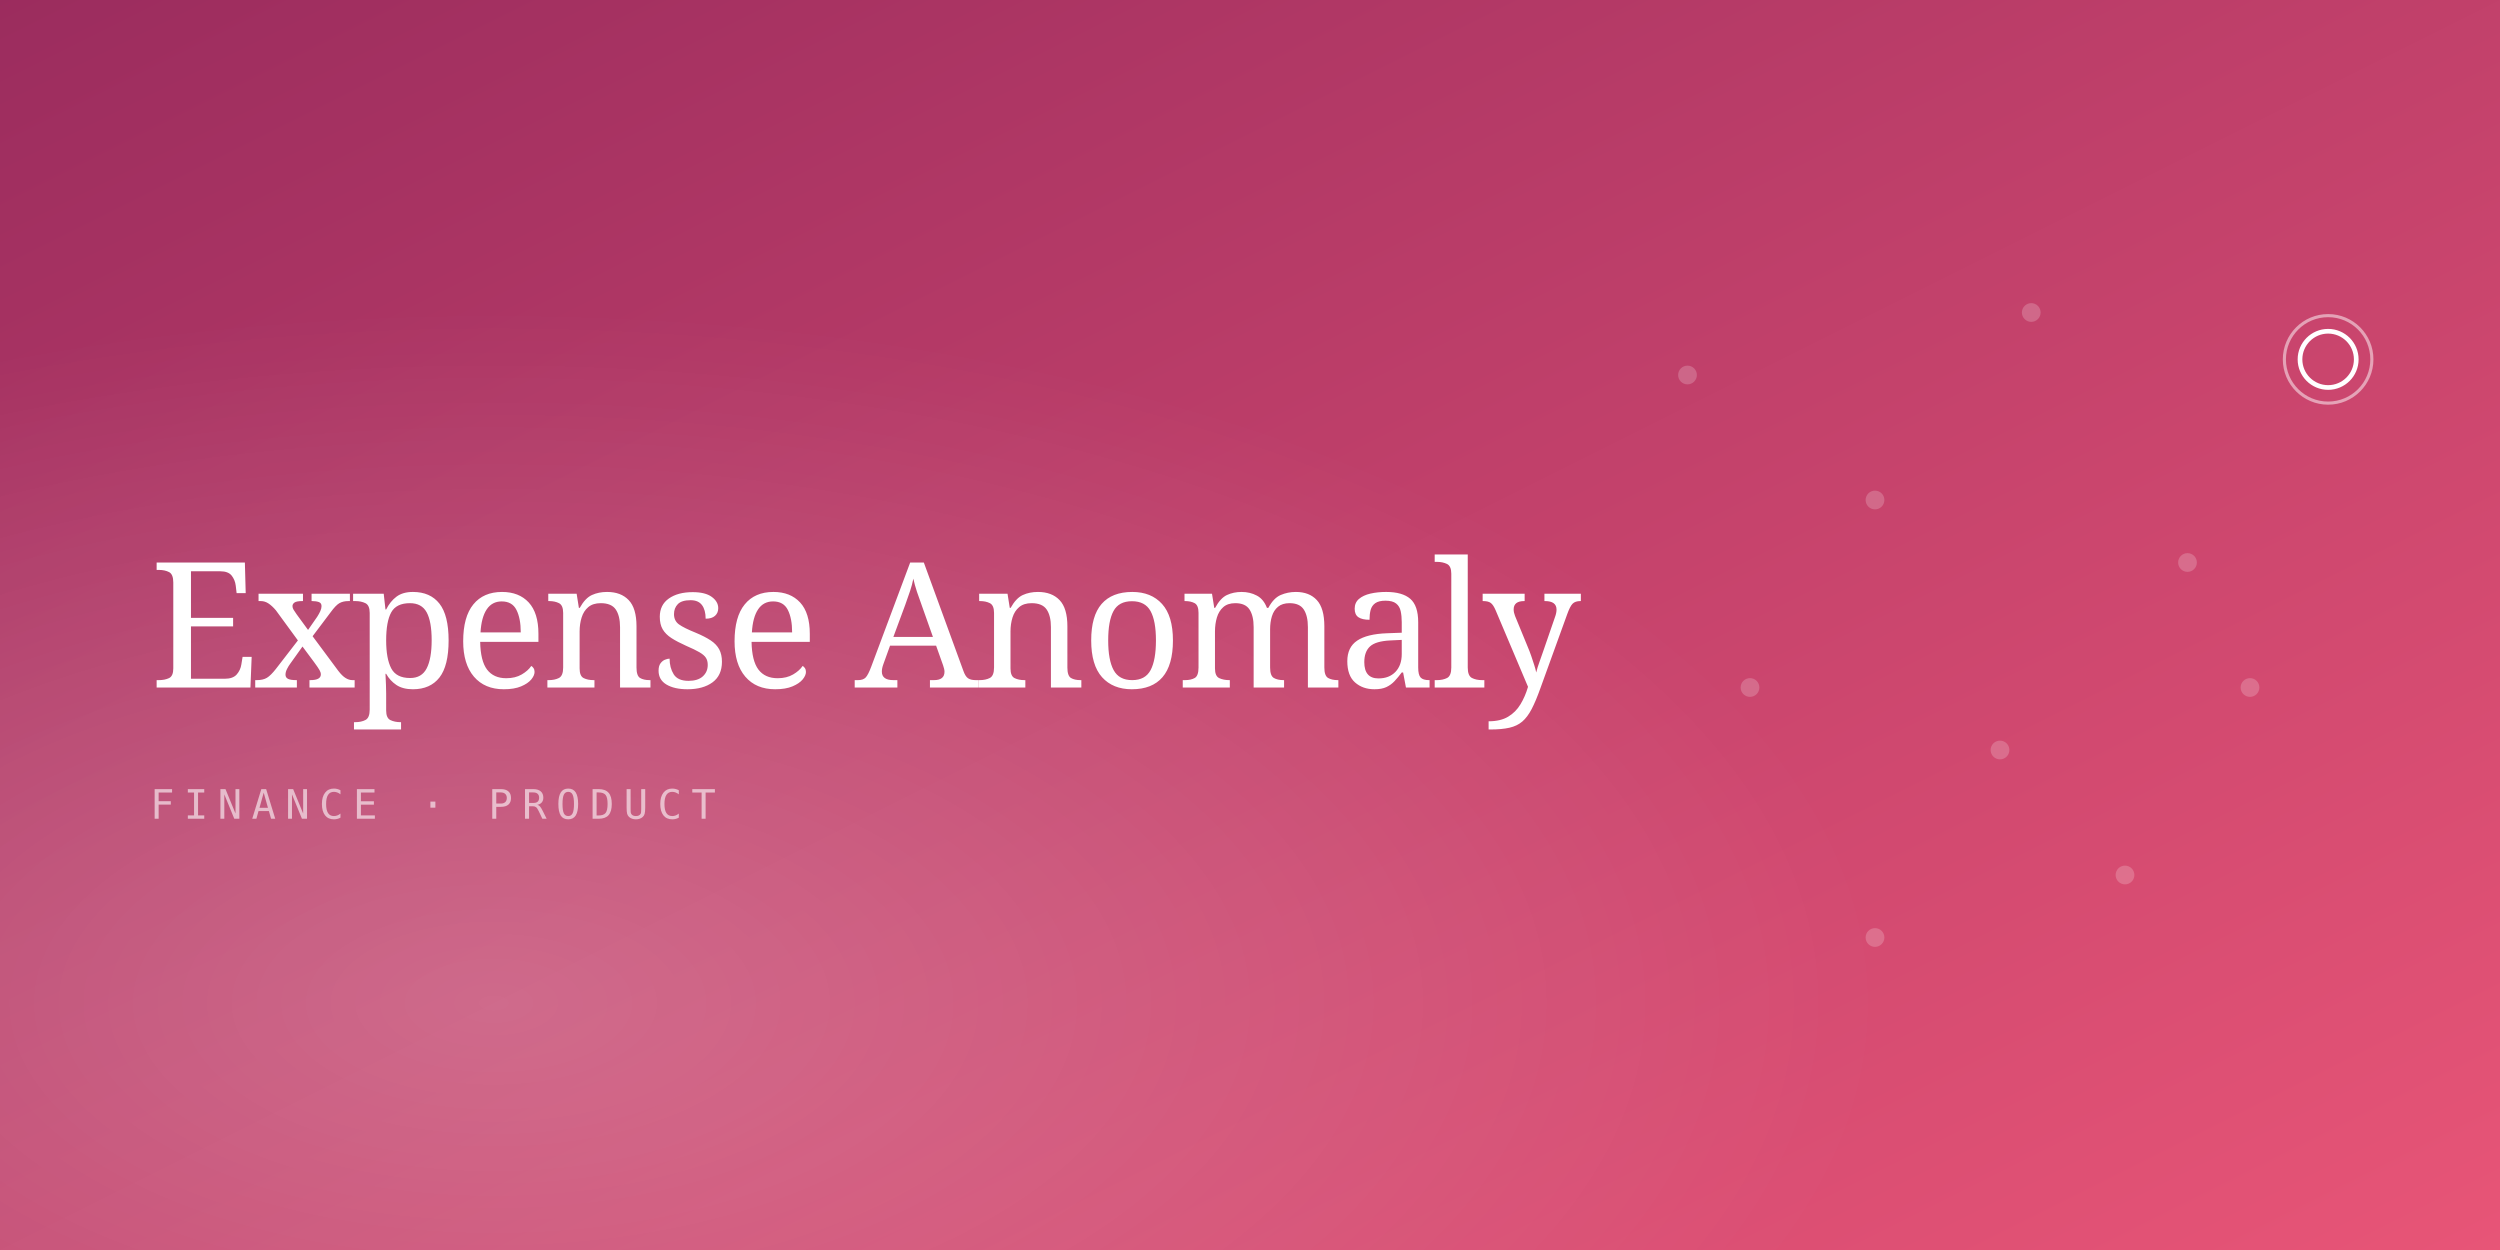
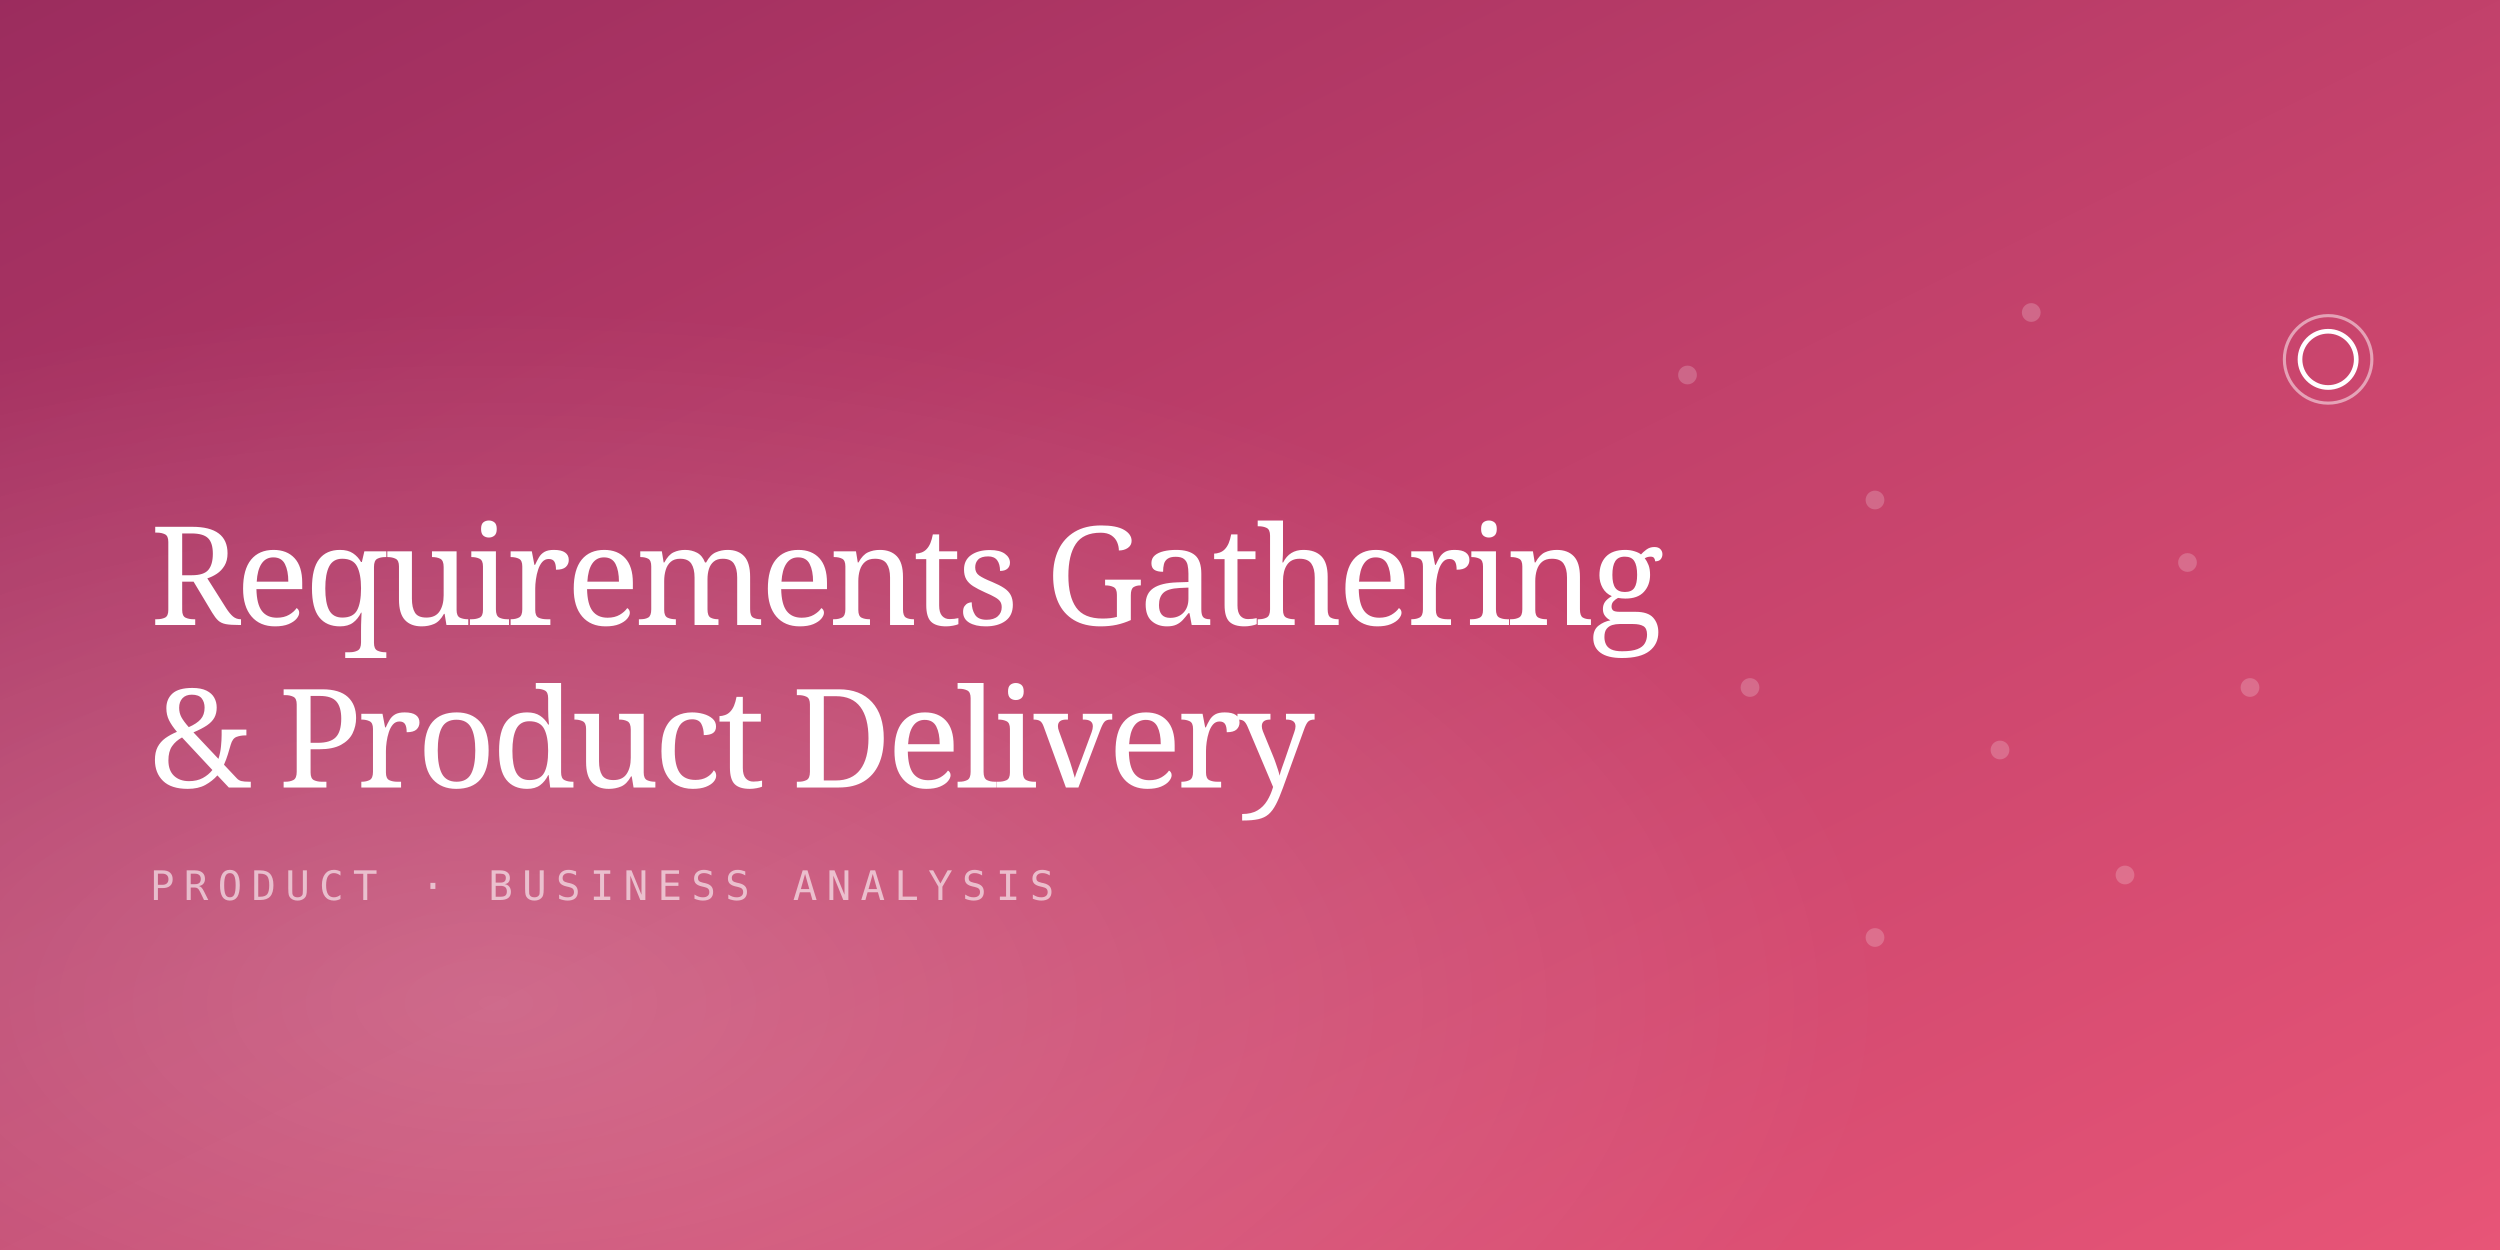
<svg xmlns="http://www.w3.org/2000/svg" viewBox="0 0 800 400">
  <defs>
    <linearGradient id="bg" x1="0" y1="0" x2="1" y2="1">
      <stop offset="0%" stop-color="#9b2c5e" />
      <stop offset="100%" stop-color="#e85577" />
    </linearGradient>
    <radialGradient id="grain" cx="20%" cy="80%" r="55%">
      <stop offset="0%" stop-color="#fff" stop-opacity="0.22" />
      <stop offset="100%" stop-color="#fff" stop-opacity="0" />
    </radialGradient>
  </defs>
  <rect width="800" height="400" fill="url(#bg)" />
  <rect width="800" height="400" fill="url(#grain)" />
  <g fill="rgba(255,255,255,0.20)">
    <circle cx="540" cy="120" r="3" />
    <circle cx="600" cy="160" r="3" />
    <circle cx="650" cy="100" r="3" />
    <circle cx="700" cy="180" r="3" />
    <circle cx="560" cy="220" r="3" />
    <circle cx="640" cy="240" r="3" />
    <circle cx="720" cy="220" r="3" />
    <circle cx="680" cy="280" r="3" />
    <circle cx="600" cy="300" r="3" />
  </g>
  <circle cx="745" cy="115" r="9" fill="none" stroke="#fff" stroke-width="1.5" />
  <circle cx="745" cy="115" r="14" fill="none" stroke="rgba(255,255,255,0.5)" stroke-width="1" />
-   <text x="48" y="220" fill="#fff" font-family="DM Serif Display, Georgia, serif" font-size="56" font-weight="500" letter-spacing="-1.5">Expense Anomaly</text>
-   <text x="48" y="262" fill="rgba(255,255,255,0.6)" font-family="DM Mono, monospace" font-size="13" letter-spacing="3">FINANCE · PRODUCT</text>
+   <text x="48" y="200" fill="#fff" font-family="DM Serif Display, Georgia, serif" font-size="44" font-weight="500" letter-spacing="-1.5">Requirements Gathering</text>
+   <text x="48" y="252" fill="#fff" font-family="DM Serif Display, Georgia, serif" font-size="44" font-weight="500" letter-spacing="-1.5">&amp; Product Delivery</text>
+   <text x="48" y="288" fill="rgba(255,255,255,0.6)" font-family="DM Mono, monospace" font-size="13" letter-spacing="3">PRODUCT · BUSINESS ANALYSIS</text>
</svg>
